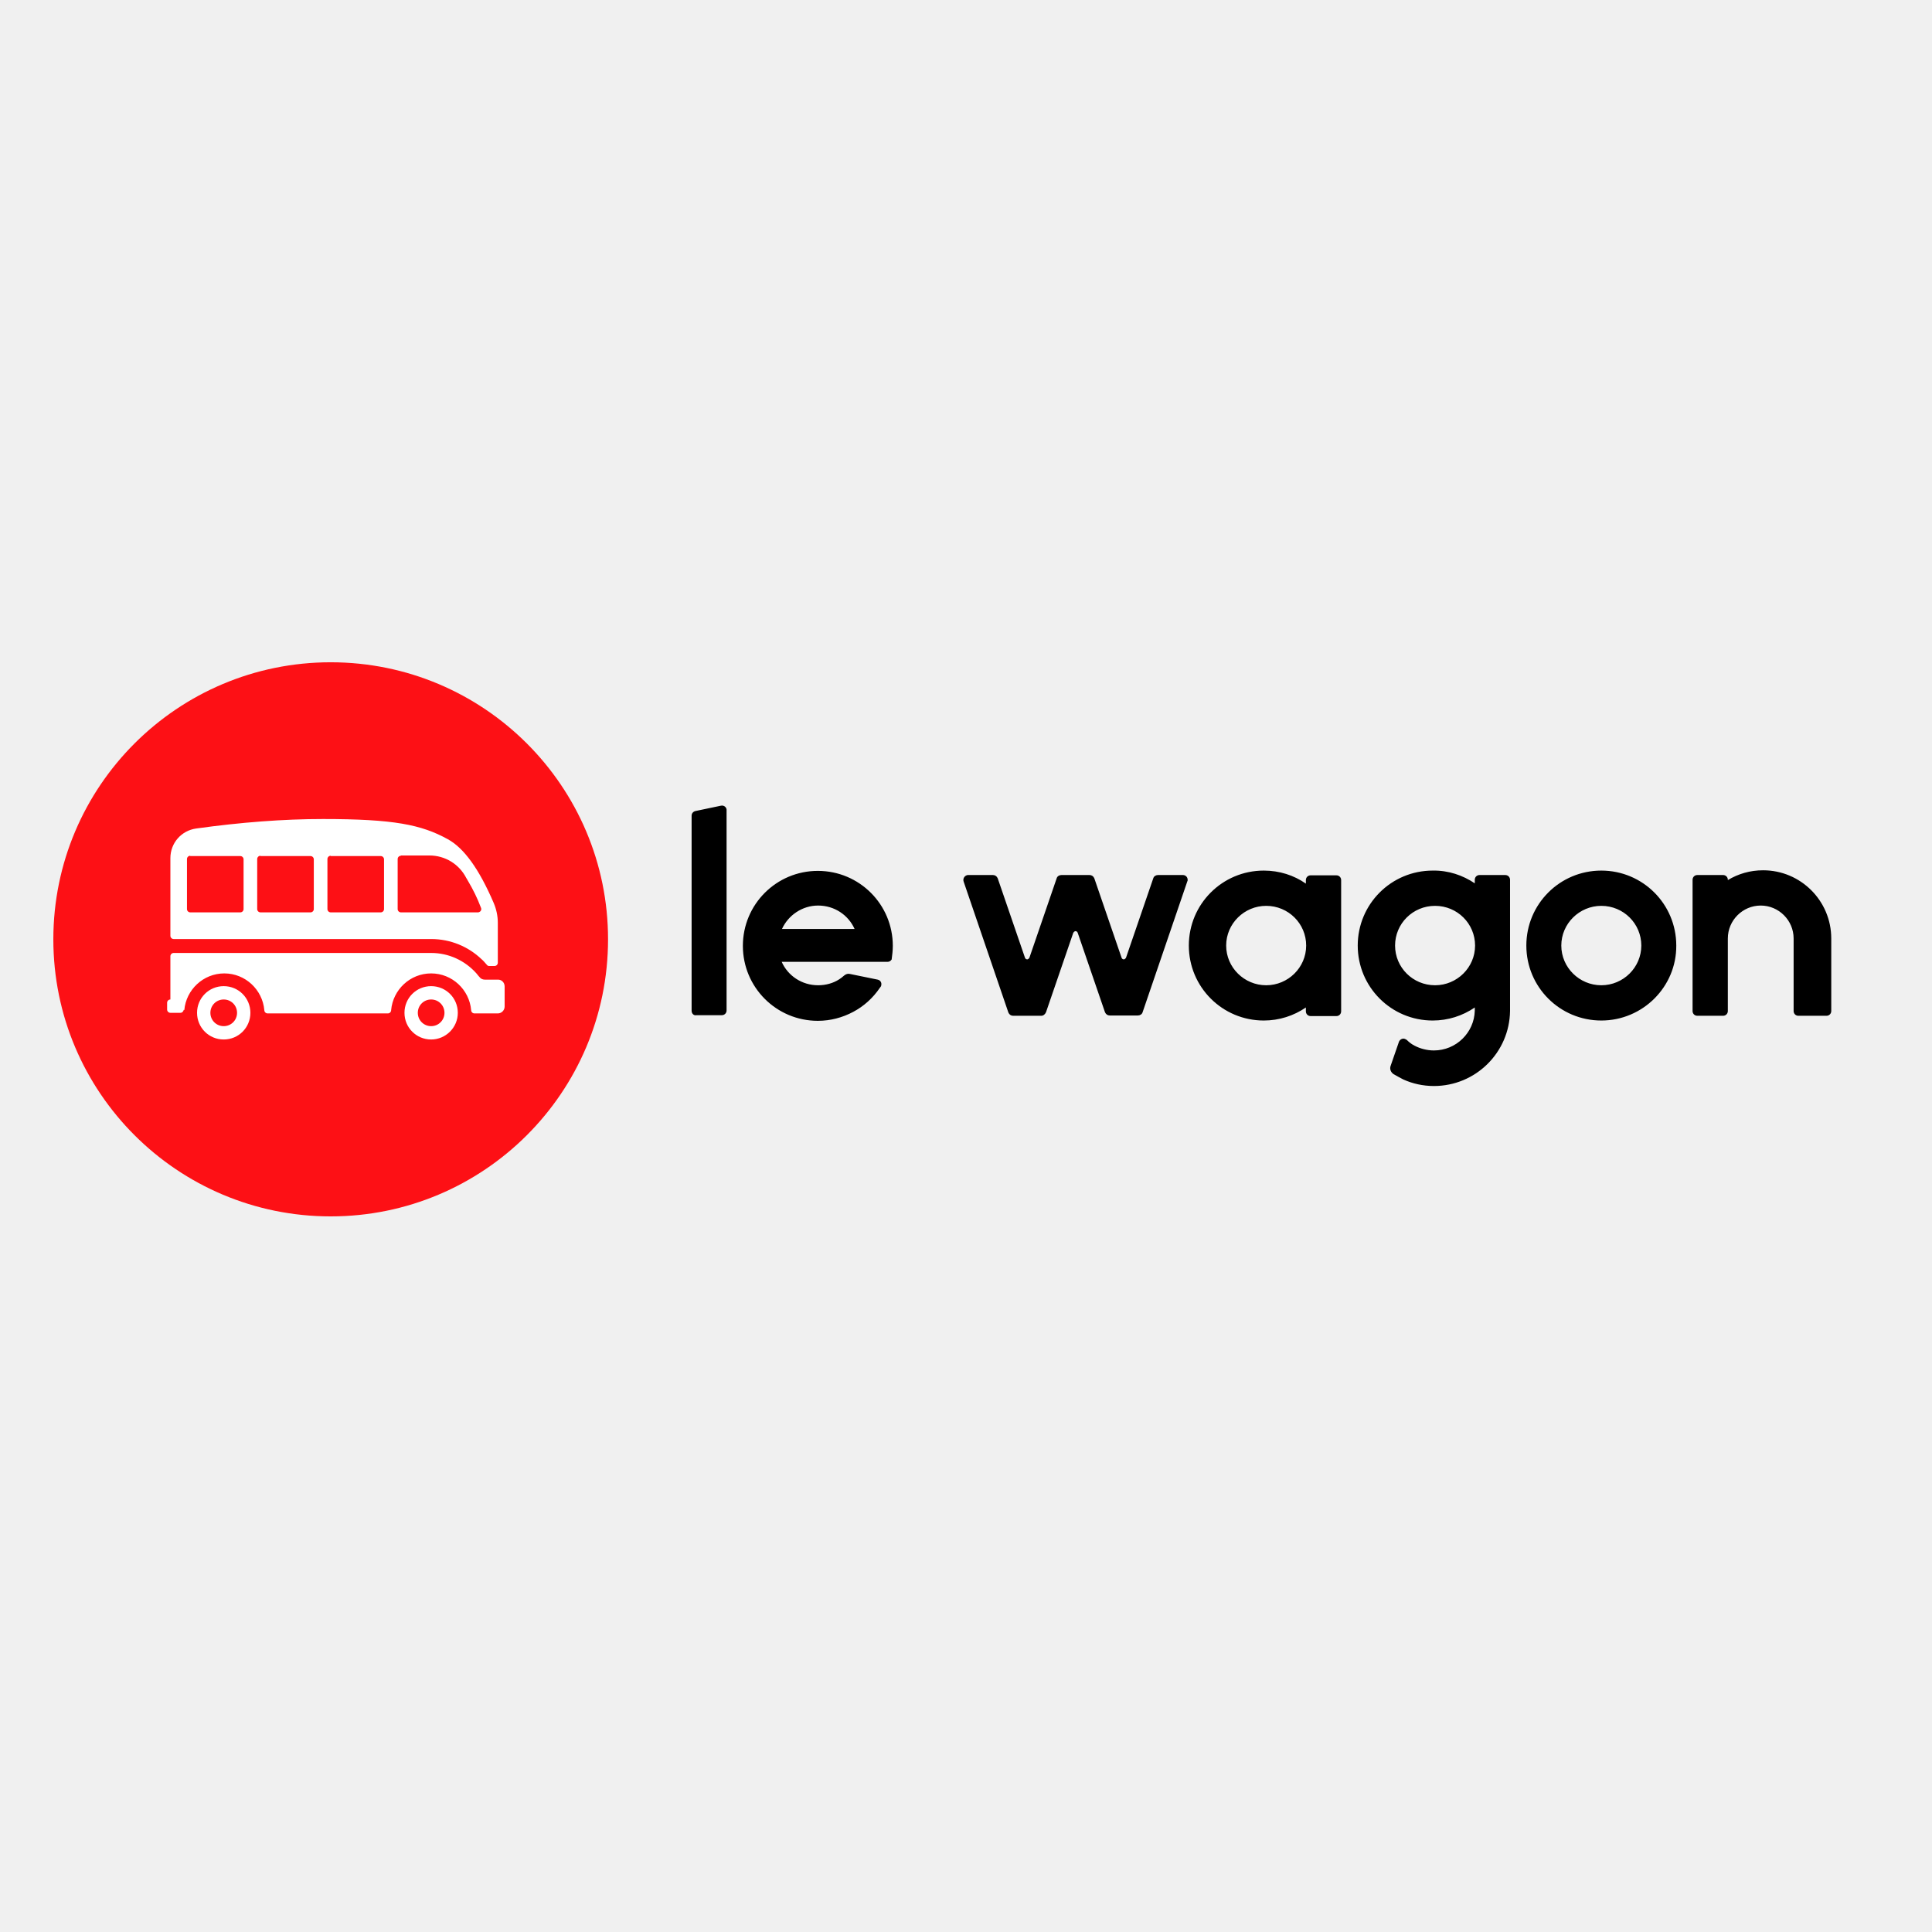
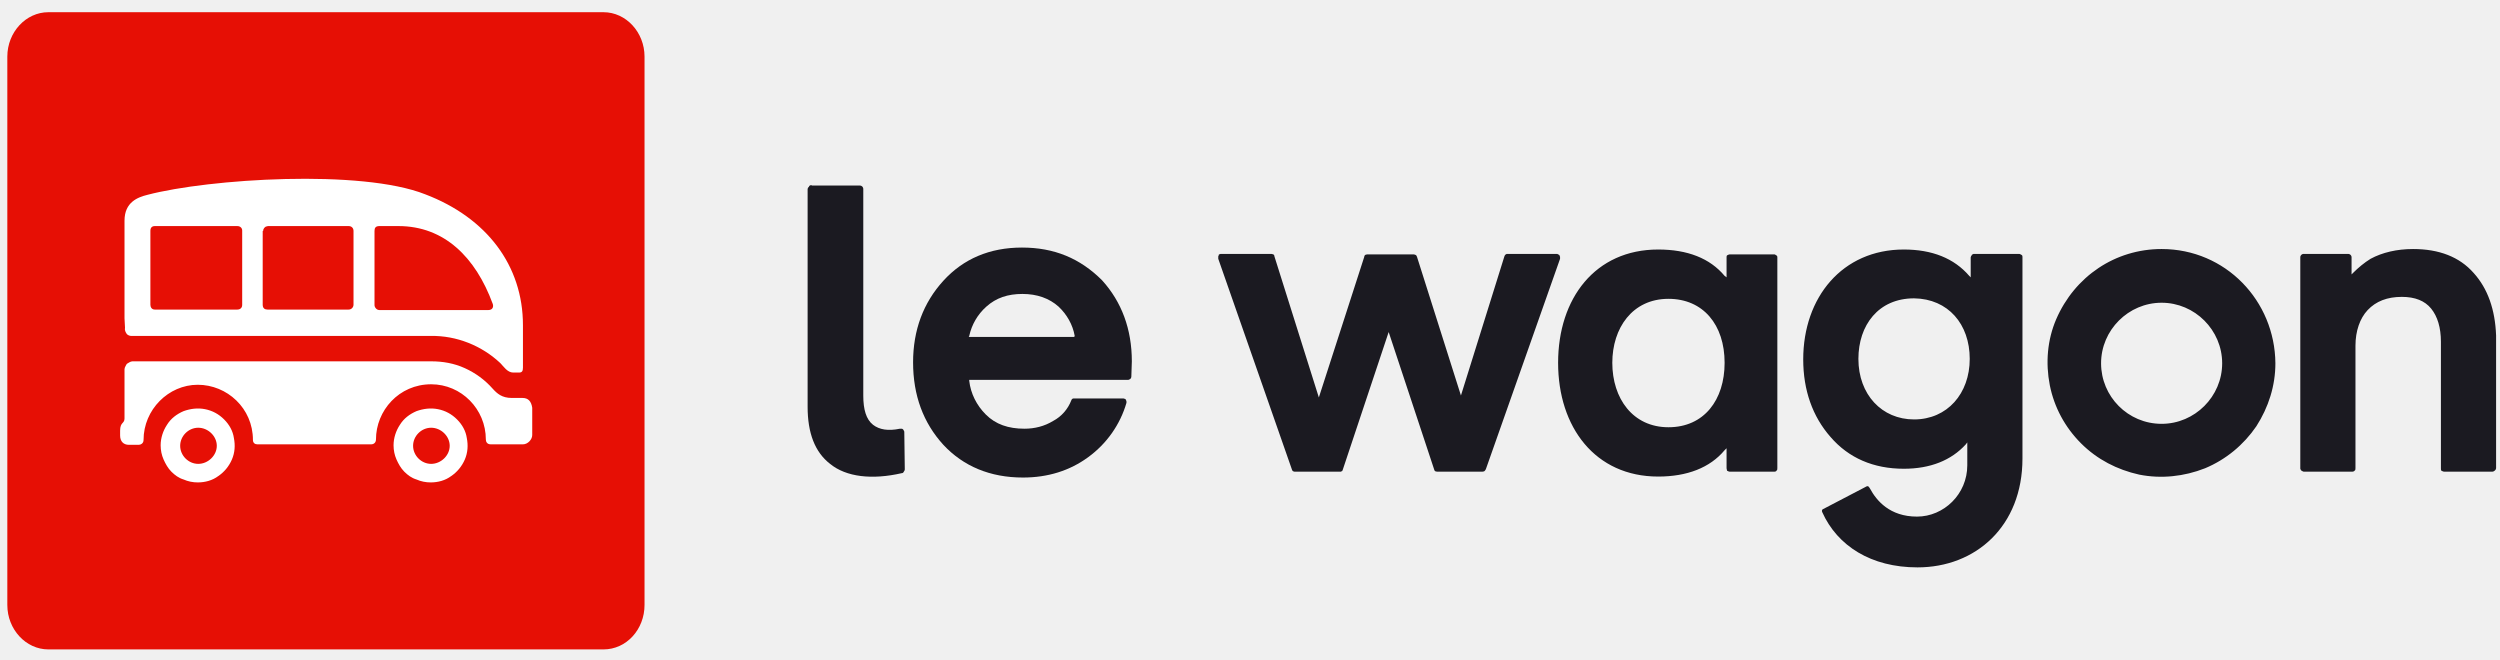
- <svg xmlns="http://www.w3.org/2000/svg" version="1.1" id="layer" x="0px" y="0px" viewBox="0 0 652 652" style="enable-background:new 0 0 652 652;" xml:space="preserve">
+ <svg xmlns="http://www.w3.org/2000/svg" version="1.1" id="Calque_1" x="0px" y="0px" viewBox="0 0 512 135.1" style="enable-background:new 0 0 512 135.1;" xml:space="preserve">
  <style type="text/css">
- 	.st0{fill:#FD1015;}
- 	.st1{fill:#FFFFFF;}
+ 	.st0{fill:#FFFFFF;}
+ 	.st1{fill:#1B1A21;}
+ 	.st2{fill:#E60F05;}
</style>
-   <ellipse class="st0" cx="111.6" cy="317" rx="93.6" ry="93.5" />
-   <path class="st1" d="M62,340.8c-0.1,0.5-0.5,1-1.1,1c0,0,0,0,0,0l-3.4,0c-0.6,0-1.1-0.5-1.1-1.1v-2.3c0-0.6,0.5-1.1,1.1-1.1l0-14.6  c0-0.6,0.5-1.1,1.1-1.1h86.9c6,0,11.4,2.6,15.2,6.8c0.3,0.3,0.6,0.8,1.1,1.3c0.4,0.6,1.1,0.9,1.8,0.9h1.2c0.8,0,2,0,3.3,0  c1.2,0,2.2,1,2.2,2.3v6.8c0,1.2-1,2.3-2.3,2.3h-7.9c0,0,0,0,0,0c-0.6,0-1.1-0.5-1.1-1.1c-0.6-6.9-6.4-12.4-13.5-12.4  c-7.1,0-12.9,5.5-13.5,12.4c0,0.6-0.5,1.1-1.1,1.1c0,0,0,0,0,0l-40.6,0c-0.6,0-1.1-0.5-1.1-1.1h0c-0.6-6.9-6.4-12.4-13.5-12.4  s-12.9,5.5-13.5,12.4c0,0,0,0,0,0C62,340.7,62,340.8,62,340.8z M168,324.9c0,0.6-0.5,1.1-1.1,1.1h-1.8c-0.3,0-0.6-0.1-0.8-0.4  c-0.7-0.8-1.3-1.5-1.8-1.9c-4.4-4.2-10.4-6.8-17-6.8H58.6c-0.6,0-1.1-0.5-1.1-1.1l0-26.2c0-5.1,3.7-9.3,8.7-10  c15.1-2.1,29.4-3.2,42.8-3.2c23.9,0,33.2,1.9,42.1,6.8c5.5,3,10.6,10.1,15.5,21.5c0.9,2.1,1.4,4.4,1.4,6.7V324.9z M57.5,318.1  L57.5,318.1l0,2.3h0V318.1z M64.2,288.8c-0.6,0-1.1,0.5-1.1,1.1v16.9c0,0.6,0.5,1.1,1.1,1.1h16.9c0.6,0,1.1-0.5,1.1-1.1V290  c0-0.6-0.5-1.1-1.1-1.1H64.2z M111.6,288.8c-0.6,0-1.1,0.5-1.1,1.1v16.9c0,0.6,0.5,1.1,1.1,1.1h16.9c0.6,0,1.1-0.5,1.1-1.1V290  c0-0.6-0.5-1.1-1.1-1.1H111.6z M87.9,288.8c-0.6,0-1.1,0.5-1.1,1.1v16.9c0,0.6,0.5,1.1,1.1,1.1h16.9c0.6,0,1.1-0.5,1.1-1.1V290  c0-0.6-0.5-1.1-1.1-1.1H87.9z M135.3,288.8c-0.6,0-1.1,0.5-1.1,1.1v16.9c0,0.6,0.5,1.1,1.1,1.1h26c0.1,0,0.3,0,0.4-0.1  c0.6-0.2,0.9-0.9,0.6-1.5c-1.2-3.2-2.7-6.2-4.3-8.9c-0.2-0.4-0.5-0.8-0.7-1.2c-2.4-4.6-7.1-7.5-12.4-7.5H135.3z M75.5,350.8  c-5,0-9-4-9-9s4-9,9-9s9,4,9,9S80.5,350.8,75.5,350.8z M75.5,346.3c2.5,0,4.5-2,4.5-4.5s-2-4.5-4.5-4.5s-4.5,2-4.5,4.5  S73,346.3,75.5,346.3z M145.5,350.8c-5,0-9-4-9-9s4-9,9-9c5,0,9,4,9,9S150.4,350.8,145.5,350.8z M145.5,346.3c2.5,0,4.5-2,4.5-4.5  s-2-4.5-4.5-4.5s-4.5,2-4.5,4.5S143,346.3,145.5,346.3z" />
-   <path id="logo-font" d="M263.9,313.5h24.5c-2.1-4.7-6.8-7.9-12.3-7.9C270.7,305.6,266,308.9,263.9,313.5z M300.9,323.8  c-0.3,0.5-0.8,0.8-1.4,0.8h-35.7c2.1,4.7,6.8,7.9,12.3,7.9c2.6,0,5.1-0.7,7.1-2c0.5-0.3,1-0.7,1.7-1.3c0.6-0.5,1.3-0.7,2-0.5  l9.3,1.9c0.9,0.2,1.4,1,1.2,1.9c0,0.2-0.1,0.4-0.2,0.5c-0.1,0.1-0.2,0.3-0.3,0.4c-2.3,3.4-5.4,6.2-9,8.1c-3.6,1.9-7.6,3-11.9,3  c-14,0-25.3-11.3-25.3-25.3c0-14,11.3-25.3,25.3-25.3c14,0,25.3,11.3,25.3,25.3c0,1.6-0.2,3.2-0.4,4.7H300.9z M233.4,341.1v-65.8  c0-0.8,0.5-1.4,1.3-1.6l8.6-1.8c0.9-0.2,1.8,0.4,1.9,1.3c0,0.1,0,0.2,0,0.3v67.5c0,0.9-0.7,1.6-1.6,1.6h-8.6  C234.2,342.8,233.4,342.1,233.4,341.1z M351.4,342.8h-9.5c-0.7,0-1.3-0.4-1.6-1.1l-15.1-44.2c-0.3-0.9,0.2-1.8,1-2.1  c0.2-0.1,0.4-0.1,0.5-0.1h8.4c0.7,0,1.3,0.4,1.6,1.1l9.2,26.8c0.1,0.4,0.6,0.7,1,0.5c0.2-0.1,0.4-0.3,0.5-0.5l9.2-26.8  c0.2-0.7,0.9-1.1,1.6-1.1h9.5c0.7,0,1.3,0.4,1.6,1.1l9.2,26.8c0.1,0.4,0.6,0.7,1,0.5c0.2-0.1,0.4-0.3,0.5-0.5l9.2-26.8  c0.2-0.7,0.9-1.1,1.6-1.1h8.4c0.9,0,1.6,0.7,1.6,1.6c0,0.2,0,0.4-0.1,0.5l-15.1,44.2c-0.2,0.7-0.9,1.1-1.6,1.1h-9.5  c-0.7,0-1.3-0.4-1.6-1.1l-9.2-26.8c-0.1-0.4-0.6-0.7-1-0.5c-0.2,0.1-0.4,0.3-0.5,0.5l-9.2,26.8C352.7,342.3,352.1,342.8,351.4,342.8  z M440.7,340c-4.1,2.8-9,4.4-14.2,4.4c-14,0-25.3-11.3-25.3-25.3c0-14,11.3-25.3,25.3-25.3c5.3,0,10.2,1.6,14.2,4.4v-1.2  c0-0.9,0.7-1.6,1.6-1.6h8.7c0.9,0,1.6,0.7,1.6,1.6v44.3c0,0.9-0.7,1.6-1.6,1.6h-8.7c-0.9,0-1.6-0.7-1.6-1.6V340z M427.3,332.5  c7.4,0,13.5-6,13.5-13.4s-6-13.4-13.5-13.4c-7.4,0-13.5,6-13.5,13.4S419.9,332.5,427.3,332.5z M497.7,298.1v-1.2  c0-0.9,0.7-1.6,1.6-1.6h8.7c0.9,0,1.6,0.7,1.6,1.6v44.3h0c-0.2,14-11.6,25.3-25.7,25.3c-3.7,0-7.2-0.8-10.3-2.2  c-0.8-0.4-1.9-1-3.3-1.8c-0.9-0.6-1.4-1.7-1-2.8l2.8-8.1c0.3-0.8,1.2-1.3,2-1c0.2,0.1,0.4,0.2,0.6,0.3c1,1,1.9,1.6,2.7,2  c1.9,1,4.2,1.6,6.5,1.6c7.5,0,13.6-6,13.8-13.4h0V340c-4.1,2.8-9,4.4-14.2,4.4c-14,0-25.3-11.3-25.3-25.3c0-14,11.3-25.3,25.3-25.3  C488.8,293.7,493.7,295.4,497.7,298.1z M484.3,332.5c7.4,0,13.5-6,13.5-13.4s-6-13.4-13.5-13.4s-13.5,6-13.5,13.4  S476.8,332.5,484.3,332.5z M540.4,344.4c-14,0-25.3-11.3-25.3-25.3c0-14,11.3-25.3,25.3-25.3c14,0,25.3,11.3,25.3,25.3  C565.8,333,554.4,344.4,540.4,344.4z M540.4,332.5c7.4,0,13.5-6,13.5-13.4s-6-13.4-13.5-13.4c-7.4,0-13.5,6-13.5,13.4  S533,332.5,540.4,332.5z M618,316.7v24.5c0,0.9-0.7,1.6-1.6,1.6h-9.5c-0.9,0-1.6-0.7-1.6-1.6v-23.7h0c0-0.3,0-0.5,0-0.8  c0-6.1-5-11.1-11.1-11.1c-6.1,0-11.1,5-11.1,11.1c0,0.3,0,0.5,0,0.8h0v23.7c0,0.9-0.7,1.6-1.6,1.6h-8.7c-0.9,0-1.6-0.7-1.6-1.6  v-44.3c0-0.9,0.7-1.6,1.6-1.6h8.7c0.9,0,1.6,0.7,1.6,1.6v0.1c3.5-2.1,7.5-3.3,11.9-3.3C607.7,293.7,618,304,618,316.7z" />
+   <path class="st2" d="M9.9,2.5h113.7c4.6,0,8.4,4.1,8.4,9.1v112.3c0,5-3.7,9.1-8.4,9.1H9.9c-4.6,0-8.4-4.1-8.4-9.1V11.6  C1.5,6.6,5.3,2.5,9.9,2.5z" />
+   <g>
+     <path class="st0" d="M93.6,85.9c-1.1-1.1-2.4-1.8-3.9-2.1c-1.5-0.3-3-0.1-4.4,0.4c-1.4,0.6-2.6,1.5-3.4,2.8   c-0.8,1.2-1.3,2.7-1.3,4.2c0,1,0.2,2,0.6,2.9c0.4,0.9,0.9,1.8,1.6,2.5c0.7,0.7,1.5,1.3,2.5,1.6c0.9,0.4,1.9,0.6,2.9,0.6   c1.5,0,3-0.4,4.2-1.3c1.2-0.8,2.2-2,2.8-3.4c0.6-1.4,0.7-2.9,0.4-4.4C95.4,88.3,94.7,87,93.6,85.9z M88.3,95c-2,0-3.7-1.7-3.7-3.7   c0-2,1.7-3.7,3.7-3.7c2,0,3.8,1.7,3.8,3.7C92.1,93.3,90.3,95,88.3,95z" />
+     <path class="st0" d="M107,81.5h-2.2c-2,0-3-0.9-3.9-1.9c-1.6-1.8-3.5-3.2-5.7-4.2c-2.2-1-4.5-1.4-6.9-1.4L27.1,74   c-0.2,0-0.4,0.1-0.6,0.2c-0.2,0.1-0.3,0.2-0.5,0.3c-0.1,0.1-0.2,0.3-0.3,0.5c-0.1,0.2-0.2,0.4-0.2,0.6v2.8v7.3   c0,1.1-0.9,0.7-0.9,2.5v1c0,1.2,0.7,1.9,1.8,1.9h2c0.3,0,1-0.2,1-1c0-6.2,5.1-11.3,11.1-11.3c6,0,11.3,4.8,11.3,11.3   c0,0.6,0.4,0.9,0.9,0.9H76c0.6,0,1-0.4,1-1c0-5.9,4.7-11.3,11.3-11.3c6.2,0,11.2,5.1,11.2,11.3c0,0.4,0.2,1,1,1h6.6   c1,0,1.9-1,1.9-1.9v-5.6C108.8,82.2,108.2,81.5,107,81.5z" />
+     <path class="st0" d="M45.9,85.9c-1.1-1.1-2.4-1.8-3.9-2.1c-1.5-0.3-3-0.1-4.4,0.4c-1.4,0.6-2.6,1.5-3.4,2.8   c-0.8,1.2-1.3,2.7-1.3,4.2c0,1,0.2,2,0.6,2.9c0.4,0.9,0.9,1.8,1.6,2.5c0.7,0.7,1.5,1.3,2.5,1.6c0.9,0.4,1.9,0.6,2.9,0.6   c1.5,0,3-0.4,4.2-1.3c1.2-0.8,2.2-2,2.8-3.4c0.6-1.4,0.7-2.9,0.4-4.4C47.7,88.3,47,87,45.9,85.9z M40.6,95c-2,0-3.7-1.7-3.7-3.7   c0-2,1.7-3.7,3.7-3.7c2,0,3.8,1.7,3.8,3.7C44.4,93.3,42.6,95,40.6,95z" />
+     <path class="st0" d="M25.9,68.3c0.1,0.2,0.3,0.3,0.5,0.4c0.2,0.1,0.4,0.1,0.6,0.1h61.2c5.3-0.1,10.5,2,14.3,5.6   c0.6,0.6,1.4,1.9,2.6,1.9h1.2c0.6,0,0.8-0.3,0.8-1v-8.7c0-12.2-7.4-22-20-26.8c-13.1-5.2-44.3-3.2-56.9,0.1c-2,0.5-4.7,1.5-4.7,5.3   v20l0.1,1.9C25.5,67.6,25.7,68,25.9,68.3z M76.7,47.3c0-0.6,0.2-1,1-1h3.9c9.4,0,15.8,6.4,19.3,15.9c0.2,0.5,0.1,1.3-0.9,1.3H77.7   c-0.6,0-1-0.6-1-1V47.3z M53.9,47.3c0-0.1,0-0.3,0.1-0.4c0-0.1,0.1-0.2,0.2-0.3c0.1-0.1,0.2-0.2,0.3-0.2c0.1,0,0.2-0.1,0.4-0.1   h16.5c0.6,0,1,0.4,1,1v15.1c0,0.5-0.4,1-1,1H54.8c-0.5,0-1-0.2-1-1V47.3z M30.8,47.3c0-0.2,0-1,0.9-1h16.9c0.6,0,1,0.4,1,0.9v15.3   c0,0.3-0.2,0.9-1,0.9H31.7c-0.7,0-0.9-0.6-0.9-1V47.3z" />
+   </g>
+   <path class="st1" d="M166.2,37.9c-0.1,0-0.2,0-0.3,0.1c-0.1,0-0.2,0.1-0.2,0.2c-0.1,0.1-0.1,0.2-0.2,0.2c0,0.1-0.1,0.2-0.1,0.3v44.6  c0,5.4,1.5,9.3,4.6,11.7c3.3,2.7,8.6,3.3,14.7,1.9c0.2,0,0.3-0.1,0.4-0.3c0.1-0.1,0.2-0.3,0.2-0.5l-0.1-7.6c0-0.1,0-0.2-0.1-0.3  c0-0.1-0.1-0.2-0.2-0.3c-0.1-0.1-0.2-0.1-0.3-0.1c-0.1,0-0.2,0-0.3,0c-2.4,0.5-4.2,0.2-5.5-0.8c-1.4-1.1-2-3.1-2-6V38.7  c0-0.2-0.1-0.4-0.2-0.5c-0.1-0.1-0.3-0.2-0.5-0.2H166.2z" />
+   <path class="st1" d="M209.3,50.7c-6.6,0-12,2.3-16.1,6.8c-4.1,4.5-6.2,10.1-6.2,16.7c0,6.8,2.1,12.4,6.2,16.9  c4.1,4.4,9.6,6.7,16.3,6.7c5.1,0,9.6-1.4,13.4-4.2c3.7-2.7,6.5-6.6,7.8-11.1c0-0.1,0-0.2,0-0.3c0-0.1-0.1-0.2-0.1-0.3  c-0.1-0.1-0.1-0.2-0.2-0.2c-0.1,0-0.2-0.1-0.3-0.1h-10.1c-0.1,0-0.3,0-0.4,0.1s-0.2,0.2-0.2,0.3c-0.7,1.8-2,3.3-3.7,4.2  c-1.8,1.1-3.8,1.6-5.9,1.6c-3.3,0-5.9-0.9-7.9-2.9c-1.9-1.9-3.1-4.3-3.4-6.9l0-0.2h32.5c0.2,0,0.3-0.1,0.5-0.2  c0.1-0.1,0.2-0.3,0.2-0.5l0.1-3.1c0-6.6-2.1-12.2-6.1-16.6C221.2,52.9,215.9,50.7,209.3,50.7z M220,69h-21.6l0.1-0.2  c0.5-2.3,1.7-4.4,3.5-6c2-1.8,4.4-2.6,7.4-2.6c3,0,5.5,0.9,7.4,2.6c1.7,1.6,2.9,3.7,3.3,6L220,69z" />
+   <path class="st1" d="M442.7,86.8c-6.9,0-12.4-5.6-12.4-12.4c0-6.8,5.6-12.4,12.4-12.4c6.8,0,12.4,5.6,12.4,12.4  C455.1,81.2,449.5,86.8,442.7,86.8z M442.7,51c-9.5,0-17.8,5.6-21.6,14.4c-1.8,4.2-2.2,8.9-1.3,13.5c0.9,4.5,3.1,8.6,6.4,11.9  c3.3,3.3,7.4,5.4,11.9,6.4c4.5,0.9,9.2,0.4,13.5-1.3c4.3-1.8,7.9-4.8,10.5-8.6c2.5-3.9,3.9-8.3,3.9-12.9  C465.9,61.6,455.8,51,442.7,51z M506.6,55.9c-2.9-3.3-7.1-4.9-12.4-4.9c-3.3,0-6.3,0.7-8.7,2c-1.3,0.8-2.5,1.8-3.6,2.9l-0.3,0.3  v-3.6c0-0.1-0.1-0.3-0.2-0.4c-0.1-0.1-0.3-0.2-0.5-0.2h-9.2c-0.1,0-0.3,0.1-0.4,0.2c-0.1,0.1-0.2,0.3-0.2,0.4v43.3  c0,0.1,0,0.2,0.1,0.3c0,0.1,0.1,0.2,0.2,0.2c0.1,0.1,0.3,0.2,0.4,0.2h10c0.1,0,0.4-0.1,0.4-0.2c0.2-0.1,0.2-0.3,0.2-0.5V70.8  c0-3,0.9-5.6,2.5-7.3c1.7-1.8,4-2.7,7-2.7c2.7,0,4.7,0.8,6,2.4c1.3,1.6,2,3.9,2,6.8v25.9c0,0.2,0,0.4,0.1,0.5  c0.2,0.1,0.4,0.2,0.6,0.2h9.8c0.2,0,0.4-0.1,0.5-0.2c0.1-0.1,0.1-0.1,0.2-0.2c0-0.1,0.1-0.2,0.1-0.3V68.7  C511,63.4,509.5,59.1,506.6,55.9z M403.4,73.5c0,7.1-4.6,12.4-11.4,12.4c-6.6,0-11.4-5.1-11.4-12.4c0-6.9,4.1-12.4,11.4-12.4  C399,61.2,403.4,66.4,403.4,73.5z M413.5,52h-9.2c-0.1,0-0.2,0-0.3,0.1c-0.1,0-0.2,0.1-0.2,0.2c-0.1,0.1-0.2,0.3-0.2,0.4v4.1  l-0.3-0.3c-3.1-3.6-7.6-5.4-13.4-5.4c-12.6,0-20.6,9.8-20.6,22.5c0,6.3,1.9,11.7,5.6,15.9c3.7,4.3,8.8,6.5,15,6.5  c5.4,0,9.7-1.7,12.7-5l0.3-0.4v4.7c0,5.9-4.8,10.5-10.3,10.5c-5.6,0-8.3-3.3-9.6-5.7c-0.3-0.5-0.4-0.6-0.7-0.5c-1,0.5-8.6,4.5-9,4.7  c-0.2,0.1-0.2,0.4-0.1,0.6c3.1,6.9,10,11.3,19.5,11.3c11.9,0,21.5-8.4,21.5-22.3V52.6c0-0.1,0-0.3-0.2-0.4  C413.8,52.1,413.7,52,413.5,52z M353.2,74.3c0,7.6-4.2,13.2-11.5,13.2s-11.5-5.9-11.5-13.2c0-7.1,4.1-13.1,11.5-13.1  C348.8,61.2,353.2,66.5,353.2,74.3z M363.4,52.1h-9.2c-0.1,0-0.3,0.1-0.5,0.2c-0.1,0.1-0.1,0.3-0.1,0.4v4.1l-0.4-0.3  c-3-3.6-7.6-5.4-13.6-5.4c-12.9,0-20.5,10-20.5,23.2s7.6,23.3,20.5,23.3c5.9,0,10.6-1.8,13.6-5.4l0.4-0.4v4.1c0,0.2,0.1,0.3,0.1,0.5  c0.2,0.1,0.4,0.2,0.5,0.2h9.2c0.2,0,0.4-0.1,0.4-0.2c0.2-0.1,0.2-0.3,0.2-0.5V52.7c0-0.1,0-0.3-0.2-0.4  C363.7,52.3,363.6,52.1,363.4,52.1z M319.5,52.6c0-0.1-0.1-0.1-0.1-0.3c-0.1-0.1-0.2-0.2-0.3-0.2c-0.1-0.1-0.2-0.1-0.3-0.1h-10.1  c-0.1,0-0.2,0-0.3,0.1c-0.2,0.1-0.2,0.2-0.3,0.4L299.2,81l-9-28.4c-0.1-0.2-0.1-0.3-0.3-0.4c-0.1,0-0.2-0.1-0.4-0.1H280  c-0.2,0-0.3,0.1-0.4,0.1c-0.1,0.1-0.2,0.2-0.2,0.4l-9.3,28.8L261,52.5c0-0.2-0.1-0.3-0.2-0.4c-0.1,0-0.3-0.1-0.4-0.1h-10.3  c-0.1,0-0.2,0-0.4,0.1c-0.1,0-0.1,0.1-0.1,0.2c-0.1,0.1-0.1,0.2-0.1,0.3V53l15.1,43.2c0,0.1,0.1,0.2,0.2,0.3  c0.2,0.1,0.3,0.1,0.4,0.1h9.2c0.1,0,0.1,0,0.2,0c0.1,0,0.1-0.1,0.2-0.1c0.1,0,0.1-0.1,0.1-0.1c0,0,0.1-0.1,0.1-0.2l9.4-28.2  l9.3,28.1c0,0.1,0.1,0.3,0.2,0.4c0.1,0,0.3,0.1,0.4,0.1h9.3c0.2,0,0.4-0.1,0.4-0.1c0.1-0.1,0.2-0.2,0.3-0.4L319.5,53V52.6z" />
</svg>
